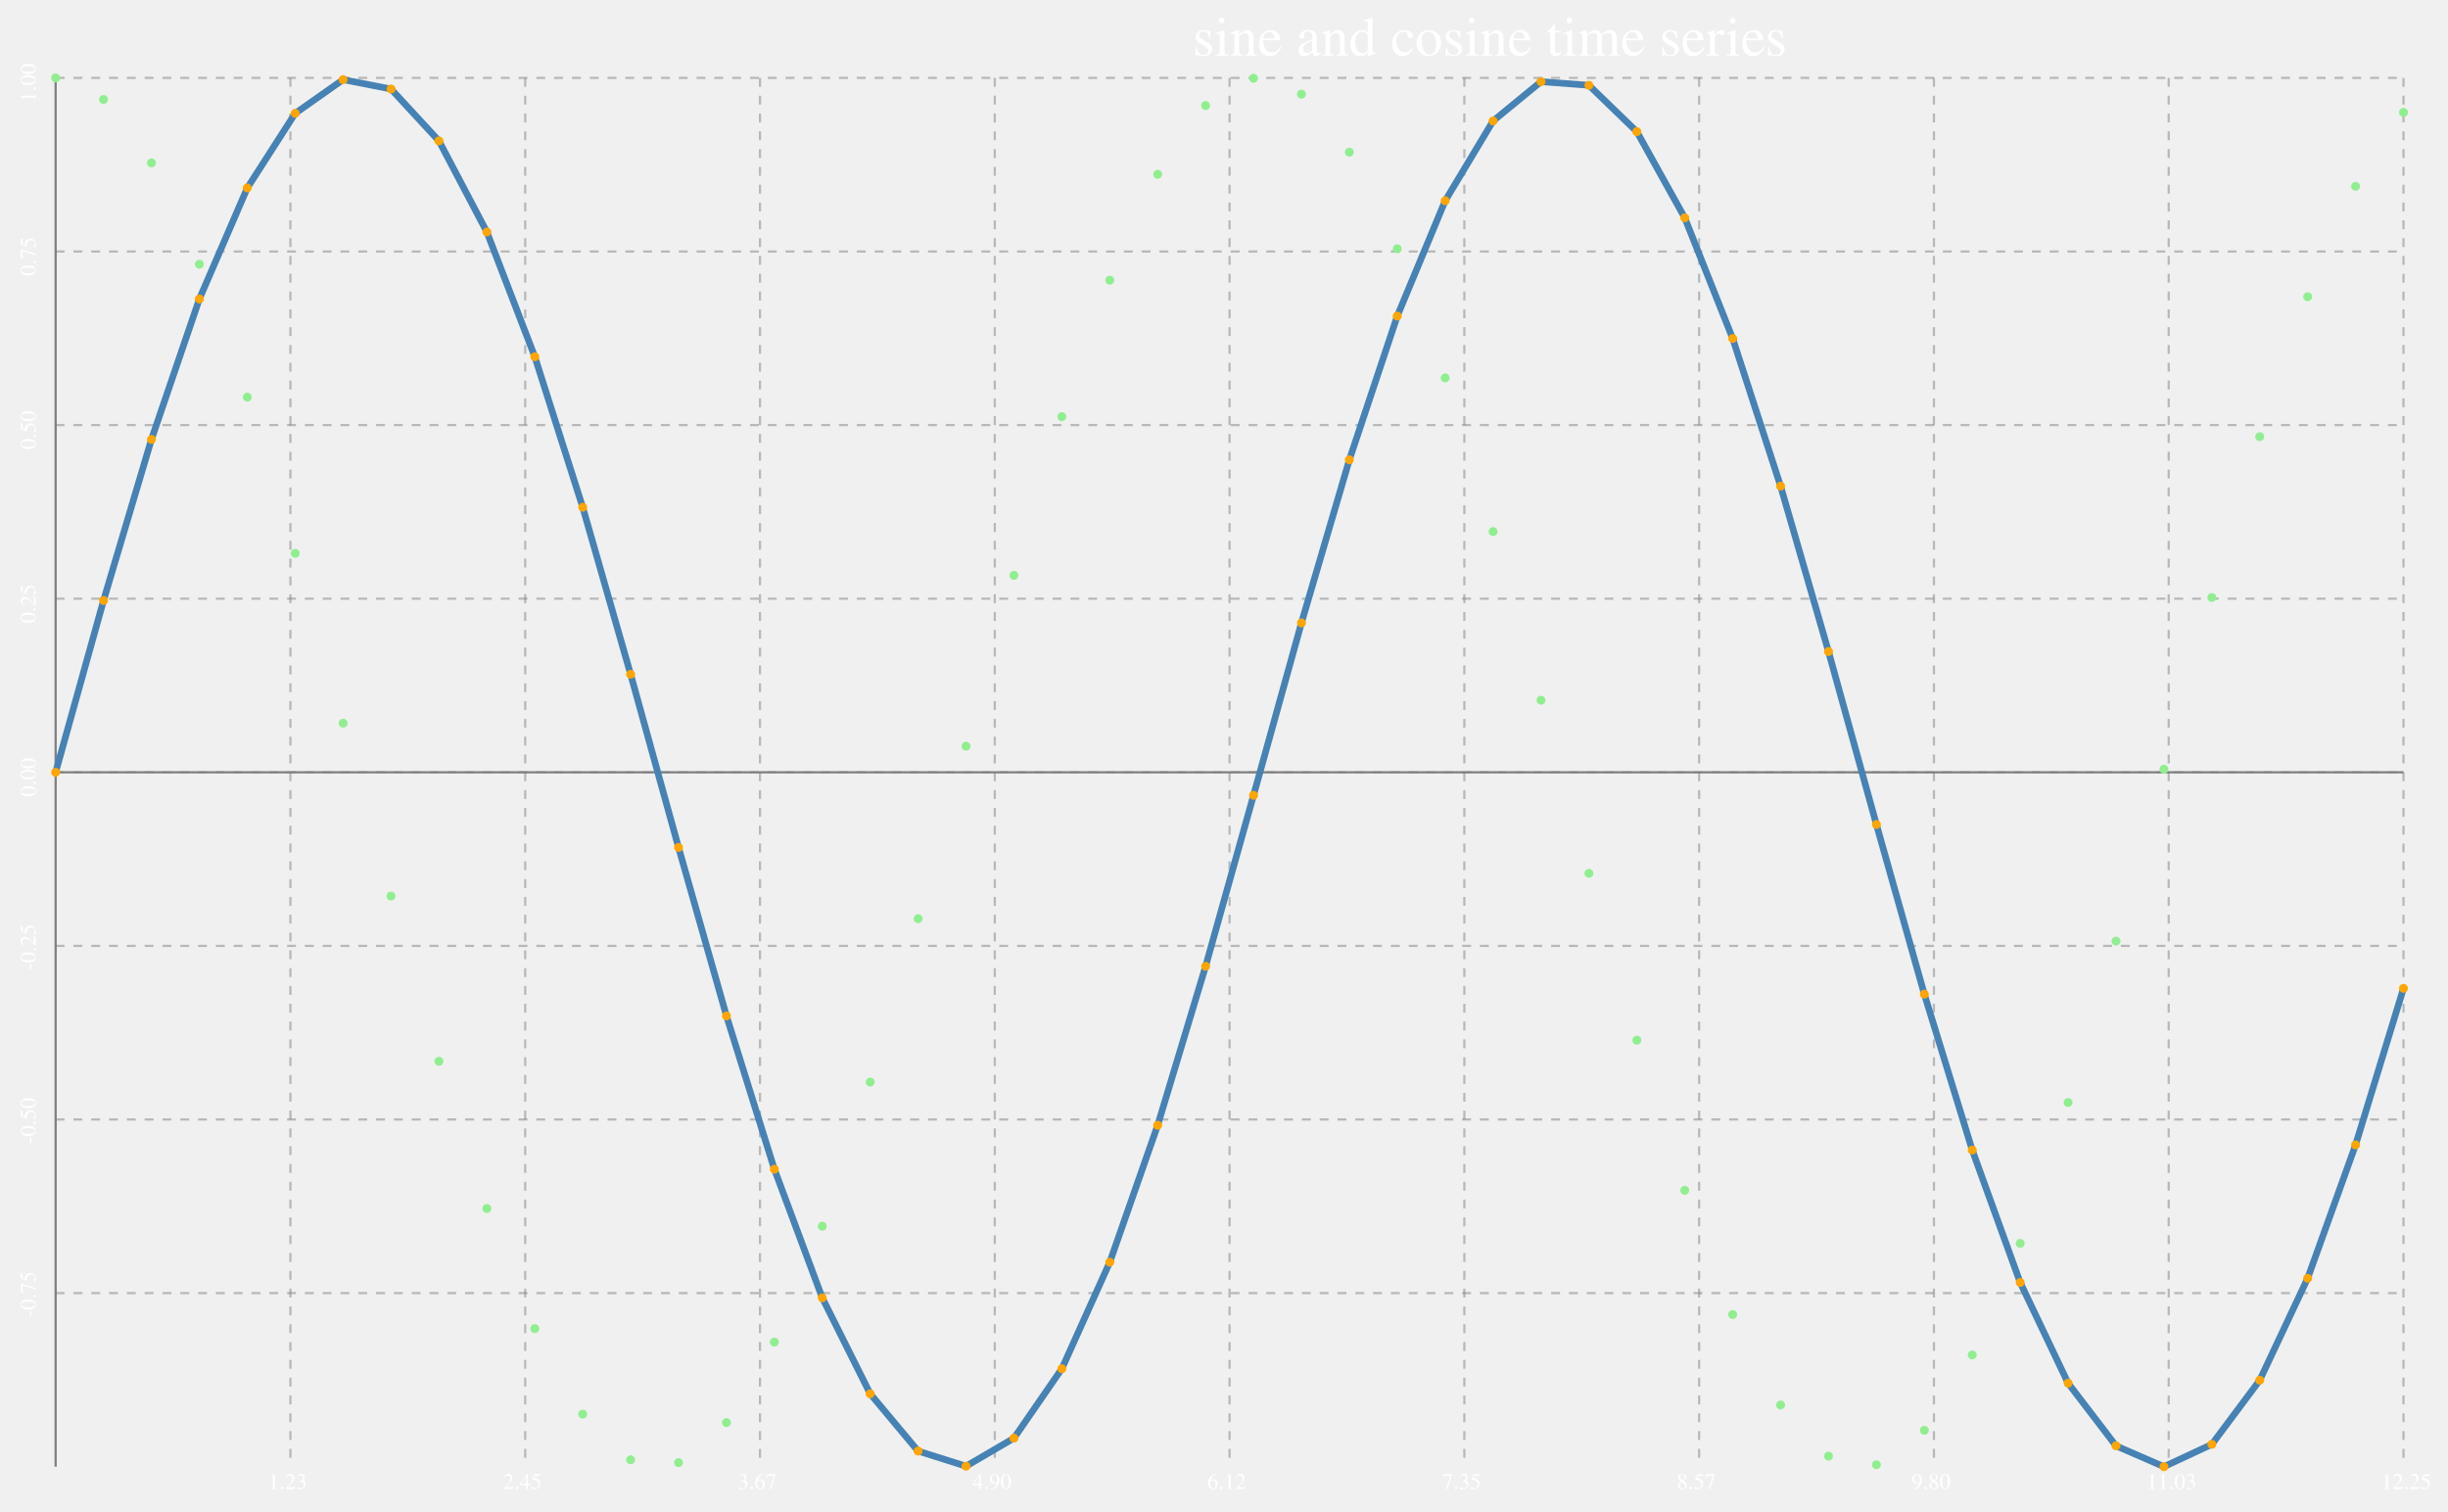
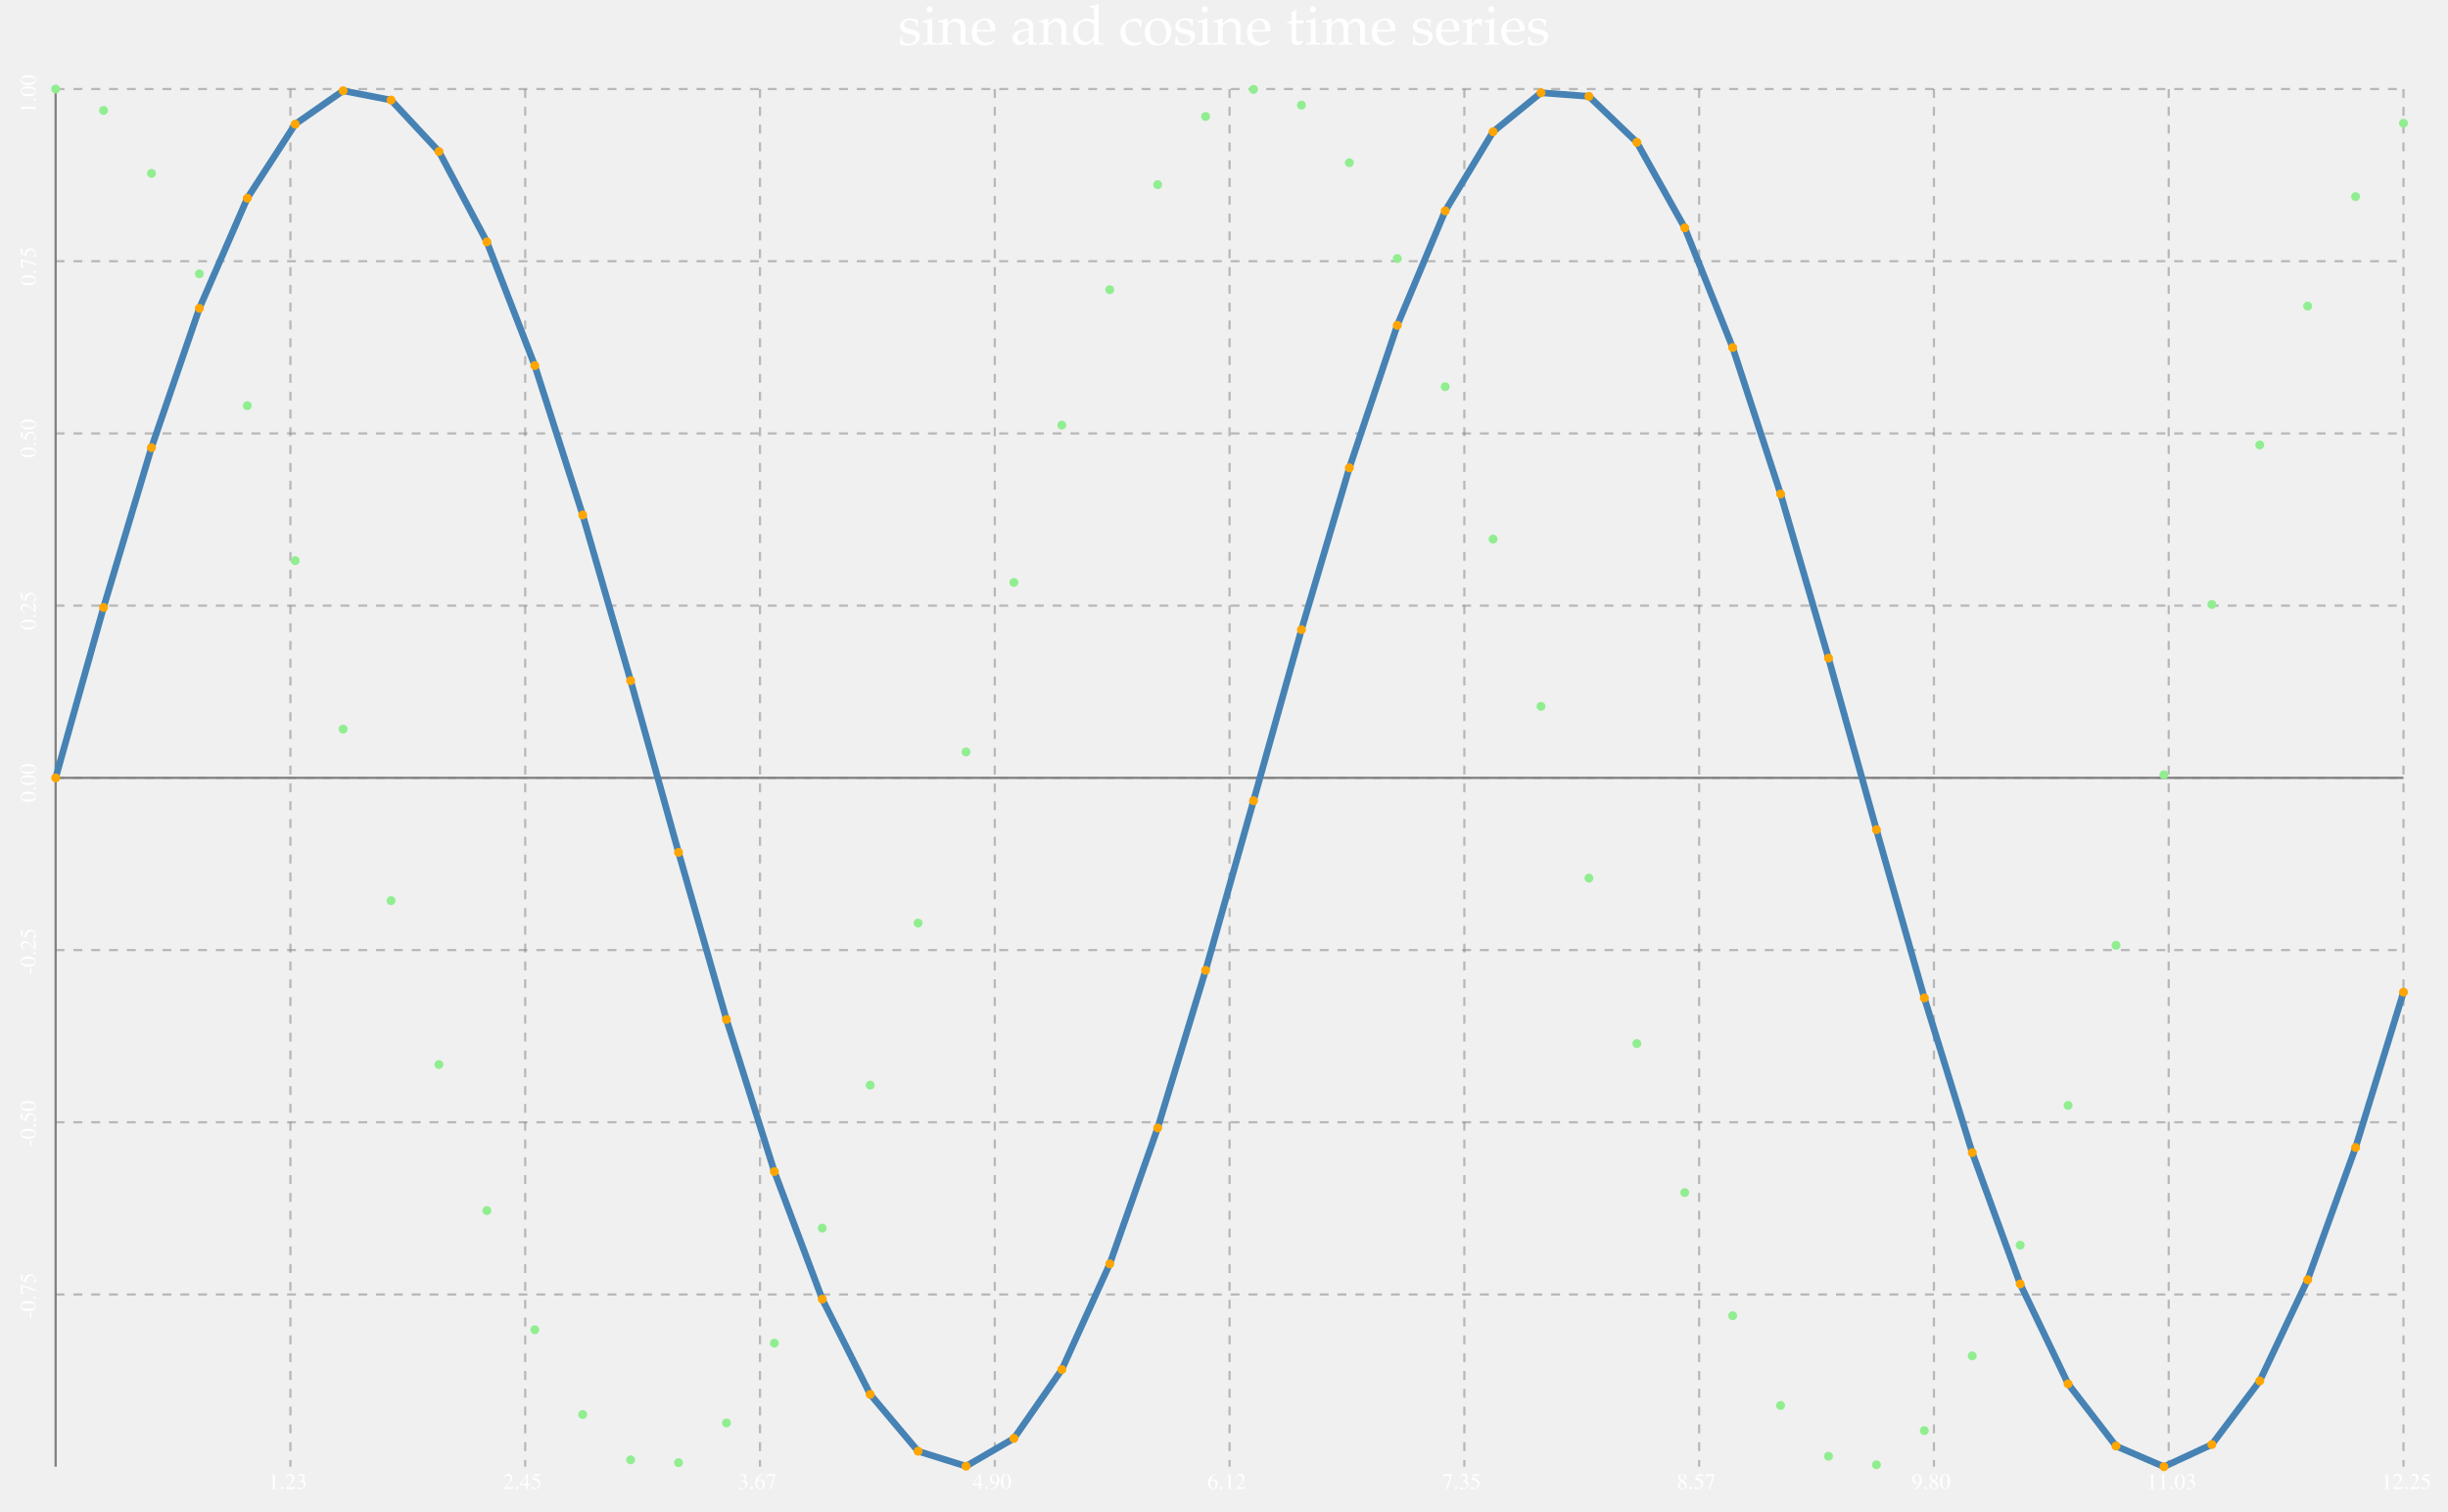
<svg xmlns="http://www.w3.org/2000/svg" width="1100" height="679">
  <style>svg { background-color: black; }
</style>
-   <text x="536" y="25" font-family="times" font-size="25" fill="white">sine and cosine time series</text>
-   <g transform="translate(25, 35)">
-     <line x1="0" y1="0" x2="0" y2="624" stroke="gray" stroke-width="1" />
-     <line x1="0" y1="312.002" x2="1055" y2="312.002" stroke="gray" stroke-width="1" />
-     <line x1="0" y1="546" x2="1055" y2="546" stroke="gray" stroke-width="1" opacity="0.5" stroke-dasharray="4" />
-     <text x="-7" y="543" font-family="times" font-size="10" fill="white" transform="rotate(-90 -1 551)">-0.75</text>
-     <line x1="0" y1="468.00" x2="1055" y2="468.00" stroke="gray" stroke-width="1" opacity="0.5" stroke-dasharray="4" />
-     <text x="-7" y="465.00" font-family="times" font-size="10" fill="white" transform="rotate(-90 -1 473.00)">-0.50</text>
-     <line x1="0" y1="390.00" x2="1055" y2="390.00" stroke="gray" stroke-width="1" opacity="0.5" stroke-dasharray="4" />
-     <text x="-7" y="387.00" font-family="times" font-size="10" fill="white" transform="rotate(-90 -1 395.00)">-0.25</text>
-     <line x1="0" y1="312.00" x2="1055" y2="312.00" stroke="gray" stroke-width="1" opacity="0.5" stroke-dasharray="4" />
-     <text x="-7" y="309.00" font-family="times" font-size="10" fill="white" transform="rotate(-90 -1 317.00)">0.00</text>
-     <line x1="0" y1="234.00" x2="1055" y2="234.00" stroke="gray" stroke-width="1" opacity="0.5" stroke-dasharray="4" />
-     <text x="-7" y="231.00" font-family="times" font-size="10" fill="white" transform="rotate(-90 -1 239.00)">0.25</text>
-     <line x1="0" y1="156.00" x2="1055" y2="156.00" stroke="gray" stroke-width="1" opacity="0.5" stroke-dasharray="4" />
-     <text x="-7" y="153.00" font-family="times" font-size="10" fill="white" transform="rotate(-90 -1 161.00)">0.50</text>
-     <line x1="0" y1="78.00" x2="1055" y2="78.00" stroke="gray" stroke-width="1" opacity="0.5" stroke-dasharray="4" />
-     <text x="-7" y="75.00" font-family="times" font-size="10" fill="white" transform="rotate(-90 -1 83.00)">0.75</text>
+   <text x="550" y="20" font-family="Palatino" font-size="25" fill="white" alignment-baseline="middle" text-anchor="middle">sine and cosine time series</text>
+   <g transform="translate(25, 40)">
+     <line x1="0" y1="0" x2="0" y2="619" stroke="gray" stroke-width="1" />
+     <line x1="0" y1="309.502" x2="1055" y2="309.502" stroke="gray" stroke-width="1" />
+     <line x1="0" y1="541.625" x2="1055" y2="541.625" stroke="gray" stroke-width="1" opacity="0.5" stroke-dasharray="4" />
+     <text x="-7" y="538.625" font-family="times" font-size="10" fill="white" transform="rotate(-90 -1 546.625)">-0.75</text>
+     <line x1="0" y1="464.25" x2="1055" y2="464.25" stroke="gray" stroke-width="1" opacity="0.5" stroke-dasharray="4" />
+     <text x="-7" y="461.25" font-family="times" font-size="10" fill="white" transform="rotate(-90 -1 469.25)">-0.50</text>
+     <line x1="0" y1="386.88" x2="1055" y2="386.88" stroke="gray" stroke-width="1" opacity="0.5" stroke-dasharray="4" />
+     <text x="-7" y="383.88" font-family="times" font-size="10" fill="white" transform="rotate(-90 -1 391.88)">-0.25</text>
+     <line x1="0" y1="309.50" x2="1055" y2="309.50" stroke="gray" stroke-width="1" opacity="0.5" stroke-dasharray="4" />
+     <text x="-7" y="306.50" font-family="times" font-size="10" fill="white" transform="rotate(-90 -1 314.50)">0.00</text>
+     <line x1="0" y1="232.12" x2="1055" y2="232.12" stroke="gray" stroke-width="1" opacity="0.5" stroke-dasharray="4" />
+     <text x="-7" y="229.12" font-family="times" font-size="10" fill="white" transform="rotate(-90 -1 237.12)">0.25</text>
+     <line x1="0" y1="154.75" x2="1055" y2="154.75" stroke="gray" stroke-width="1" opacity="0.5" stroke-dasharray="4" />
+     <text x="-7" y="151.75" font-family="times" font-size="10" fill="white" transform="rotate(-90 -1 159.75)">0.50</text>
+     <line x1="0" y1="77.37" x2="1055" y2="77.37" stroke="gray" stroke-width="1" opacity="0.5" stroke-dasharray="4" />
+     <text x="-7" y="74.37" font-family="times" font-size="10" fill="white" transform="rotate(-90 -1 82.37)">0.75</text>
    <line x1="0" y1="0.00" x2="1055" y2="0.00" stroke="gray" stroke-width="1" opacity="0.5" stroke-dasharray="4" />
    <text x="-7" y="-3.00" font-family="times" font-size="10" fill="white" transform="rotate(-90 -1 5.00)">1.00</text>
-     <line x1="105.50" y1="0" x2="105.50" y2="624" stroke="gray" stroke-width="1" opacity="0.5" stroke-dasharray="4" />
-     <text x="95.50" y="634" font-family="times" font-size="10" fill="white">1.23</text>
-     <line x1="211.00" y1="0" x2="211.00" y2="624" stroke="gray" stroke-width="1" opacity="0.5" stroke-dasharray="4" />
-     <text x="201.00" y="634" font-family="times" font-size="10" fill="white">2.45</text>
-     <line x1="316.50" y1="0" x2="316.50" y2="624" stroke="gray" stroke-width="1" opacity="0.5" stroke-dasharray="4" />
-     <text x="306.50" y="634" font-family="times" font-size="10" fill="white">3.67</text>
-     <line x1="422.00" y1="0" x2="422.00" y2="624" stroke="gray" stroke-width="1" opacity="0.5" stroke-dasharray="4" />
-     <text x="412.00" y="634" font-family="times" font-size="10" fill="white">4.90</text>
-     <line x1="527.50" y1="0" x2="527.50" y2="624" stroke="gray" stroke-width="1" opacity="0.5" stroke-dasharray="4" />
-     <text x="517.50" y="634" font-family="times" font-size="10" fill="white">6.12</text>
-     <line x1="633.00" y1="0" x2="633.00" y2="624" stroke="gray" stroke-width="1" opacity="0.5" stroke-dasharray="4" />
-     <text x="623.00" y="634" font-family="times" font-size="10" fill="white">7.35</text>
-     <line x1="738.50" y1="0" x2="738.50" y2="624" stroke="gray" stroke-width="1" opacity="0.5" stroke-dasharray="4" />
-     <text x="728.50" y="634" font-family="times" font-size="10" fill="white">8.57</text>
-     <line x1="844.00" y1="0" x2="844.00" y2="624" stroke="gray" stroke-width="1" opacity="0.5" stroke-dasharray="4" />
-     <text x="834.00" y="634" font-family="times" font-size="10" fill="white">9.80</text>
-     <line x1="949.50" y1="0" x2="949.50" y2="624" stroke="gray" stroke-width="1" opacity="0.5" stroke-dasharray="4" />
-     <text x="939.50" y="634" font-family="times" font-size="10" fill="white">11.03</text>
-     <line x1="1055.00" y1="0" x2="1055.00" y2="624" stroke="gray" stroke-width="1" opacity="0.5" stroke-dasharray="4" />
-     <text x="1045.00" y="634" font-family="times" font-size="10" fill="white">12.25</text>
-     <path d="M0.00 312.00 L21.53 234.81 L43.06 162.42 L64.59 99.33 L86.12 49.46 L107.65 15.92 L129.18 0.78 L150.71 5.00 L172.24 28.30 L193.78 69.24 L215.31 125.28 L236.84 192.92 L258.37 267.97 L279.90 345.76 L301.43 421.45 L322.96 490.33 L344.49 548.13 L366.02 591.24 L387.55 616.99 L409.08 623.78 L430.61 611.19 L452.14 579.99 L473.67 532.13 L495.20 470.59 L516.73 399.18 L538.27 322.35 L559.80 244.88 L581.33 171.59 L602.86 107.02 L624.39 55.20 L645.92 19.34 L667.45 1.69 L688.98 3.32 L710.51 24.15 L732.04 62.87 L753.57 117.09 L775.10 183.42 L796.63 257.75 L818.16 335.45 L839.69 411.69 L861.22 481.74 L882.76 541.23 L904.29 586.47 L925.82 614.64 L947.35 624.00 L968.88 613.96 L990.41 585.14 L1011.94 539.35 L1033.47 479.41 L1055.00 409.07" stroke="steelblue" stroke-width="3" fill="none" />
-     <circle cx="0.00" cy="312.00" r="2" fill="orange" />
-     <circle cx="21.53" cy="234.81" r="2" fill="orange" />
-     <circle cx="43.06" cy="162.42" r="2" fill="orange" />
-     <circle cx="64.59" cy="99.33" r="2" fill="orange" />
-     <circle cx="86.12" cy="49.46" r="2" fill="orange" />
-     <circle cx="107.65" cy="15.92" r="2" fill="orange" />
+     <line x1="105.50" y1="0" x2="105.50" y2="619" stroke="gray" stroke-width="1" opacity="0.5" stroke-dasharray="4" />
+     <text x="95.50" y="629" font-family="times" font-size="10" fill="white">1.23</text>
+     <line x1="211.00" y1="0" x2="211.00" y2="619" stroke="gray" stroke-width="1" opacity="0.5" stroke-dasharray="4" />
+     <text x="201.00" y="629" font-family="times" font-size="10" fill="white">2.45</text>
+     <line x1="316.50" y1="0" x2="316.50" y2="619" stroke="gray" stroke-width="1" opacity="0.5" stroke-dasharray="4" />
+     <text x="306.50" y="629" font-family="times" font-size="10" fill="white">3.67</text>
+     <line x1="422.00" y1="0" x2="422.00" y2="619" stroke="gray" stroke-width="1" opacity="0.5" stroke-dasharray="4" />
+     <text x="412.00" y="629" font-family="times" font-size="10" fill="white">4.90</text>
+     <line x1="527.50" y1="0" x2="527.50" y2="619" stroke="gray" stroke-width="1" opacity="0.5" stroke-dasharray="4" />
+     <text x="517.50" y="629" font-family="times" font-size="10" fill="white">6.12</text>
+     <line x1="633.00" y1="0" x2="633.00" y2="619" stroke="gray" stroke-width="1" opacity="0.5" stroke-dasharray="4" />
+     <text x="623.00" y="629" font-family="times" font-size="10" fill="white">7.35</text>
+     <line x1="738.50" y1="0" x2="738.50" y2="619" stroke="gray" stroke-width="1" opacity="0.5" stroke-dasharray="4" />
+     <text x="728.50" y="629" font-family="times" font-size="10" fill="white">8.57</text>
+     <line x1="844.00" y1="0" x2="844.00" y2="619" stroke="gray" stroke-width="1" opacity="0.5" stroke-dasharray="4" />
+     <text x="834.00" y="629" font-family="times" font-size="10" fill="white">9.80</text>
+     <line x1="949.50" y1="0" x2="949.50" y2="619" stroke="gray" stroke-width="1" opacity="0.5" stroke-dasharray="4" />
+     <text x="939.50" y="629" font-family="times" font-size="10" fill="white">11.03</text>
+     <line x1="1055.00" y1="0" x2="1055.00" y2="619" stroke="gray" stroke-width="1" opacity="0.5" stroke-dasharray="4" />
+     <text x="1045.00" y="629" font-family="times" font-size="10" fill="white">12.25</text>
+     <path d="M0.00 309.50 L21.53 232.93 L43.06 161.12 L64.59 98.53 L86.12 49.06 L107.65 15.79 L129.18 0.78 L150.71 4.96 L172.24 28.07 L193.78 68.69 L215.31 124.27 L236.84 191.38 L258.37 265.82 L279.90 342.99 L301.43 418.07 L322.96 486.40 L344.49 543.73 L366.02 586.50 L387.55 612.05 L409.08 618.78 L430.61 606.29 L452.14 575.34 L473.67 527.87 L495.20 466.81 L516.73 395.98 L538.27 319.77 L559.80 242.92 L581.33 170.21 L602.86 106.16 L624.39 54.76 L645.92 19.19 L667.45 1.67 L688.98 3.29 L710.51 23.95 L732.04 62.37 L753.57 116.15 L775.10 181.95 L796.63 255.68 L818.16 332.76 L839.69 408.39 L861.22 477.88 L882.76 536.89 L904.29 581.77 L925.82 609.72 L947.35 619.00 L968.88 609.04 L990.41 580.46 L1011.94 535.02 L1033.47 475.57 L1055.00 405.79" stroke="steelblue" stroke-width="3" fill="none" />
+     <circle cx="0.00" cy="309.50" r="2" fill="orange" />
+     <circle cx="21.53" cy="232.93" r="2" fill="orange" />
+     <circle cx="43.06" cy="161.12" r="2" fill="orange" />
+     <circle cx="64.59" cy="98.53" r="2" fill="orange" />
+     <circle cx="86.12" cy="49.06" r="2" fill="orange" />
+     <circle cx="107.65" cy="15.79" r="2" fill="orange" />
    <circle cx="129.18" cy="0.78" r="2" fill="orange" />
-     <circle cx="150.71" cy="5.00" r="2" fill="orange" />
-     <circle cx="172.24" cy="28.30" r="2" fill="orange" />
-     <circle cx="193.78" cy="69.24" r="2" fill="orange" />
-     <circle cx="215.31" cy="125.28" r="2" fill="orange" />
-     <circle cx="236.84" cy="192.92" r="2" fill="orange" />
-     <circle cx="258.37" cy="267.97" r="2" fill="orange" />
-     <circle cx="279.90" cy="345.76" r="2" fill="orange" />
-     <circle cx="301.43" cy="421.45" r="2" fill="orange" />
-     <circle cx="322.96" cy="490.33" r="2" fill="orange" />
-     <circle cx="344.49" cy="548.13" r="2" fill="orange" />
-     <circle cx="366.02" cy="591.24" r="2" fill="orange" />
-     <circle cx="387.55" cy="616.99" r="2" fill="orange" />
-     <circle cx="409.08" cy="623.78" r="2" fill="orange" />
-     <circle cx="430.61" cy="611.19" r="2" fill="orange" />
-     <circle cx="452.14" cy="579.99" r="2" fill="orange" />
-     <circle cx="473.67" cy="532.13" r="2" fill="orange" />
-     <circle cx="495.20" cy="470.59" r="2" fill="orange" />
-     <circle cx="516.73" cy="399.18" r="2" fill="orange" />
-     <circle cx="538.27" cy="322.35" r="2" fill="orange" />
-     <circle cx="559.80" cy="244.88" r="2" fill="orange" />
-     <circle cx="581.33" cy="171.59" r="2" fill="orange" />
-     <circle cx="602.86" cy="107.02" r="2" fill="orange" />
-     <circle cx="624.39" cy="55.20" r="2" fill="orange" />
-     <circle cx="645.92" cy="19.34" r="2" fill="orange" />
-     <circle cx="667.45" cy="1.69" r="2" fill="orange" />
-     <circle cx="688.98" cy="3.32" r="2" fill="orange" />
-     <circle cx="710.51" cy="24.15" r="2" fill="orange" />
-     <circle cx="732.04" cy="62.87" r="2" fill="orange" />
-     <circle cx="753.57" cy="117.09" r="2" fill="orange" />
-     <circle cx="775.10" cy="183.42" r="2" fill="orange" />
-     <circle cx="796.63" cy="257.75" r="2" fill="orange" />
-     <circle cx="818.16" cy="335.45" r="2" fill="orange" />
-     <circle cx="839.69" cy="411.69" r="2" fill="orange" />
-     <circle cx="861.22" cy="481.74" r="2" fill="orange" />
-     <circle cx="882.76" cy="541.23" r="2" fill="orange" />
-     <circle cx="904.29" cy="586.47" r="2" fill="orange" />
-     <circle cx="925.82" cy="614.64" r="2" fill="orange" />
-     <circle cx="947.35" cy="624.00" r="2" fill="orange" />
-     <circle cx="968.88" cy="613.96" r="2" fill="orange" />
-     <circle cx="990.41" cy="585.14" r="2" fill="orange" />
-     <circle cx="1011.94" cy="539.35" r="2" fill="orange" />
-     <circle cx="1033.47" cy="479.41" r="2" fill="orange" />
-     <circle cx="1055.00" cy="409.07" r="2" fill="orange" />
+     <circle cx="150.71" cy="4.96" r="2" fill="orange" />
+     <circle cx="172.24" cy="28.07" r="2" fill="orange" />
+     <circle cx="193.78" cy="68.69" r="2" fill="orange" />
+     <circle cx="215.31" cy="124.27" r="2" fill="orange" />
+     <circle cx="236.84" cy="191.38" r="2" fill="orange" />
+     <circle cx="258.37" cy="265.82" r="2" fill="orange" />
+     <circle cx="279.90" cy="342.99" r="2" fill="orange" />
+     <circle cx="301.43" cy="418.07" r="2" fill="orange" />
+     <circle cx="322.96" cy="486.40" r="2" fill="orange" />
+     <circle cx="344.49" cy="543.73" r="2" fill="orange" />
+     <circle cx="366.02" cy="586.50" r="2" fill="orange" />
+     <circle cx="387.55" cy="612.05" r="2" fill="orange" />
+     <circle cx="409.08" cy="618.78" r="2" fill="orange" />
+     <circle cx="430.61" cy="606.29" r="2" fill="orange" />
+     <circle cx="452.14" cy="575.34" r="2" fill="orange" />
+     <circle cx="473.67" cy="527.87" r="2" fill="orange" />
+     <circle cx="495.20" cy="466.81" r="2" fill="orange" />
+     <circle cx="516.73" cy="395.98" r="2" fill="orange" />
+     <circle cx="538.27" cy="319.77" r="2" fill="orange" />
+     <circle cx="559.80" cy="242.92" r="2" fill="orange" />
+     <circle cx="581.33" cy="170.21" r="2" fill="orange" />
+     <circle cx="602.86" cy="106.16" r="2" fill="orange" />
+     <circle cx="624.39" cy="54.76" r="2" fill="orange" />
+     <circle cx="645.92" cy="19.19" r="2" fill="orange" />
+     <circle cx="667.45" cy="1.67" r="2" fill="orange" />
+     <circle cx="688.98" cy="3.29" r="2" fill="orange" />
+     <circle cx="710.51" cy="23.95" r="2" fill="orange" />
+     <circle cx="732.04" cy="62.37" r="2" fill="orange" />
+     <circle cx="753.57" cy="116.15" r="2" fill="orange" />
+     <circle cx="775.10" cy="181.95" r="2" fill="orange" />
+     <circle cx="796.63" cy="255.68" r="2" fill="orange" />
+     <circle cx="818.16" cy="332.76" r="2" fill="orange" />
+     <circle cx="839.69" cy="408.39" r="2" fill="orange" />
+     <circle cx="861.22" cy="477.88" r="2" fill="orange" />
+     <circle cx="882.76" cy="536.89" r="2" fill="orange" />
+     <circle cx="904.29" cy="581.77" r="2" fill="orange" />
+     <circle cx="925.82" cy="609.72" r="2" fill="orange" />
+     <circle cx="947.35" cy="619.00" r="2" fill="orange" />
+     <circle cx="968.88" cy="609.04" r="2" fill="orange" />
+     <circle cx="990.41" cy="580.46" r="2" fill="orange" />
+     <circle cx="1011.94" cy="535.02" r="2" fill="orange" />
+     <circle cx="1033.47" cy="475.57" r="2" fill="orange" />
+     <circle cx="1055.00" cy="405.79" r="2" fill="orange" />
    <circle cx="0.00" cy="0.00" r="2" fill="lightgreen" />
-     <circle cx="21.53" cy="9.70" r="2" fill="lightgreen" />
-     <circle cx="43.06" cy="38.19" r="2" fill="lightgreen" />
-     <circle cx="64.59" cy="83.71" r="2" fill="lightgreen" />
-     <circle cx="86.12" cy="143.43" r="2" fill="lightgreen" />
-     <circle cx="107.65" cy="213.62" r="2" fill="lightgreen" />
-     <circle cx="129.18" cy="289.93" r="2" fill="lightgreen" />
-     <circle cx="150.71" cy="367.61" r="2" fill="lightgreen" />
-     <circle cx="172.24" cy="441.84" r="2" fill="lightgreen" />
-     <circle cx="193.78" cy="507.99" r="2" fill="lightgreen" />
-     <circle cx="215.31" cy="561.96" r="2" fill="lightgreen" />
-     <circle cx="236.84" cy="600.39" r="2" fill="lightgreen" />
-     <circle cx="258.37" cy="620.88" r="2" fill="lightgreen" />
-     <circle cx="279.90" cy="622.17" r="2" fill="lightgreen" />
-     <circle cx="301.43" cy="604.18" r="2" fill="lightgreen" />
-     <circle cx="322.96" cy="568.02" r="2" fill="lightgreen" />
-     <circle cx="344.49" cy="515.94" r="2" fill="lightgreen" />
-     <circle cx="366.02" cy="451.18" r="2" fill="lightgreen" />
-     <circle cx="387.55" cy="377.77" r="2" fill="lightgreen" />
-     <circle cx="409.08" cy="300.27" r="2" fill="lightgreen" />
-     <circle cx="430.61" cy="223.50" r="2" fill="lightgreen" />
-     <circle cx="452.14" cy="152.23" r="2" fill="lightgreen" />
-     <circle cx="473.67" cy="90.90" r="2" fill="lightgreen" />
-     <circle cx="495.20" cy="43.31" r="2" fill="lightgreen" />
-     <circle cx="516.73" cy="12.43" r="2" fill="lightgreen" />
+     <circle cx="21.53" cy="9.62" r="2" fill="lightgreen" />
+     <circle cx="43.06" cy="37.89" r="2" fill="lightgreen" />
+     <circle cx="64.59" cy="83.04" r="2" fill="lightgreen" />
+     <circle cx="86.12" cy="142.28" r="2" fill="lightgreen" />
+     <circle cx="107.65" cy="211.91" r="2" fill="lightgreen" />
+     <circle cx="129.18" cy="287.61" r="2" fill="lightgreen" />
+     <circle cx="150.71" cy="364.67" r="2" fill="lightgreen" />
+     <circle cx="172.24" cy="438.30" r="2" fill="lightgreen" />
+     <circle cx="193.78" cy="503.92" r="2" fill="lightgreen" />
+     <circle cx="215.31" cy="557.46" r="2" fill="lightgreen" />
+     <circle cx="236.84" cy="595.57" r="2" fill="lightgreen" />
+     <circle cx="258.37" cy="615.91" r="2" fill="lightgreen" />
+     <circle cx="279.90" cy="617.19" r="2" fill="lightgreen" />
+     <circle cx="301.43" cy="599.34" r="2" fill="lightgreen" />
+     <circle cx="322.96" cy="563.47" r="2" fill="lightgreen" />
+     <circle cx="344.49" cy="511.81" r="2" fill="lightgreen" />
+     <circle cx="366.02" cy="447.57" r="2" fill="lightgreen" />
+     <circle cx="387.55" cy="374.74" r="2" fill="lightgreen" />
+     <circle cx="409.08" cy="297.86" r="2" fill="lightgreen" />
+     <circle cx="430.61" cy="221.71" r="2" fill="lightgreen" />
+     <circle cx="452.14" cy="151.01" r="2" fill="lightgreen" />
+     <circle cx="473.67" cy="90.17" r="2" fill="lightgreen" />
+     <circle cx="495.20" cy="42.96" r="2" fill="lightgreen" />
+     <circle cx="516.73" cy="12.33" r="2" fill="lightgreen" />
    <circle cx="538.27" cy="0.17" r="2" fill="lightgreen" />
-     <circle cx="559.80" cy="7.30" r="2" fill="lightgreen" />
-     <circle cx="581.33" cy="33.38" r="2" fill="lightgreen" />
-     <circle cx="602.86" cy="76.78" r="2" fill="lightgreen" />
-     <circle cx="624.39" cy="134.81" r="2" fill="lightgreen" />
-     <circle cx="645.92" cy="203.85" r="2" fill="lightgreen" />
-     <circle cx="667.45" cy="279.62" r="2" fill="lightgreen" />
-     <circle cx="688.98" cy="357.40" r="2" fill="lightgreen" />
-     <circle cx="710.51" cy="432.36" r="2" fill="lightgreen" />
-     <circle cx="732.04" cy="499.83" r="2" fill="lightgreen" />
-     <circle cx="753.57" cy="555.63" r="2" fill="lightgreen" />
-     <circle cx="775.10" cy="596.28" r="2" fill="lightgreen" />
-     <circle cx="796.63" cy="619.25" r="2" fill="lightgreen" />
-     <circle cx="818.16" cy="623.12" r="2" fill="lightgreen" />
-     <circle cx="839.69" cy="607.65" r="2" fill="lightgreen" />
-     <circle cx="861.22" cy="573.79" r="2" fill="lightgreen" />
-     <circle cx="882.76" cy="523.66" r="2" fill="lightgreen" />
-     <circle cx="904.29" cy="460.37" r="2" fill="lightgreen" />
-     <circle cx="925.82" cy="387.85" r="2" fill="lightgreen" />
-     <circle cx="947.35" cy="310.62" r="2" fill="lightgreen" />
-     <circle cx="968.88" cy="233.47" r="2" fill="lightgreen" />
-     <circle cx="990.41" cy="161.21" r="2" fill="lightgreen" />
-     <circle cx="1011.94" cy="98.32" r="2" fill="lightgreen" />
-     <circle cx="1033.47" cy="48.72" r="2" fill="lightgreen" />
-     <circle cx="1055.00" cy="15.48" r="2" fill="lightgreen" />
+     <circle cx="559.80" cy="7.25" r="2" fill="lightgreen" />
+     <circle cx="581.33" cy="33.11" r="2" fill="lightgreen" />
+     <circle cx="602.86" cy="76.17" r="2" fill="lightgreen" />
+     <circle cx="624.39" cy="133.73" r="2" fill="lightgreen" />
+     <circle cx="645.92" cy="202.22" r="2" fill="lightgreen" />
+     <circle cx="667.45" cy="277.38" r="2" fill="lightgreen" />
+     <circle cx="688.98" cy="354.53" r="2" fill="lightgreen" />
+     <circle cx="710.51" cy="428.89" r="2" fill="lightgreen" />
+     <circle cx="732.04" cy="495.83" r="2" fill="lightgreen" />
+     <circle cx="753.57" cy="551.17" r="2" fill="lightgreen" />
+     <circle cx="775.10" cy="591.50" r="2" fill="lightgreen" />
+     <circle cx="796.63" cy="614.29" r="2" fill="lightgreen" />
+     <circle cx="818.16" cy="618.13" r="2" fill="lightgreen" />
+     <circle cx="839.69" cy="602.78" r="2" fill="lightgreen" />
+     <circle cx="861.22" cy="569.20" r="2" fill="lightgreen" />
+     <circle cx="882.76" cy="519.47" r="2" fill="lightgreen" />
+     <circle cx="904.29" cy="456.68" r="2" fill="lightgreen" />
+     <circle cx="925.82" cy="384.75" r="2" fill="lightgreen" />
+     <circle cx="947.35" cy="308.13" r="2" fill="lightgreen" />
+     <circle cx="968.88" cy="231.60" r="2" fill="lightgreen" />
+     <circle cx="990.41" cy="159.92" r="2" fill="lightgreen" />
+     <circle cx="1011.94" cy="97.53" r="2" fill="lightgreen" />
+     <circle cx="1033.47" cy="48.33" r="2" fill="lightgreen" />
+     <circle cx="1055.00" cy="15.36" r="2" fill="lightgreen" />
  </g>
</svg>
